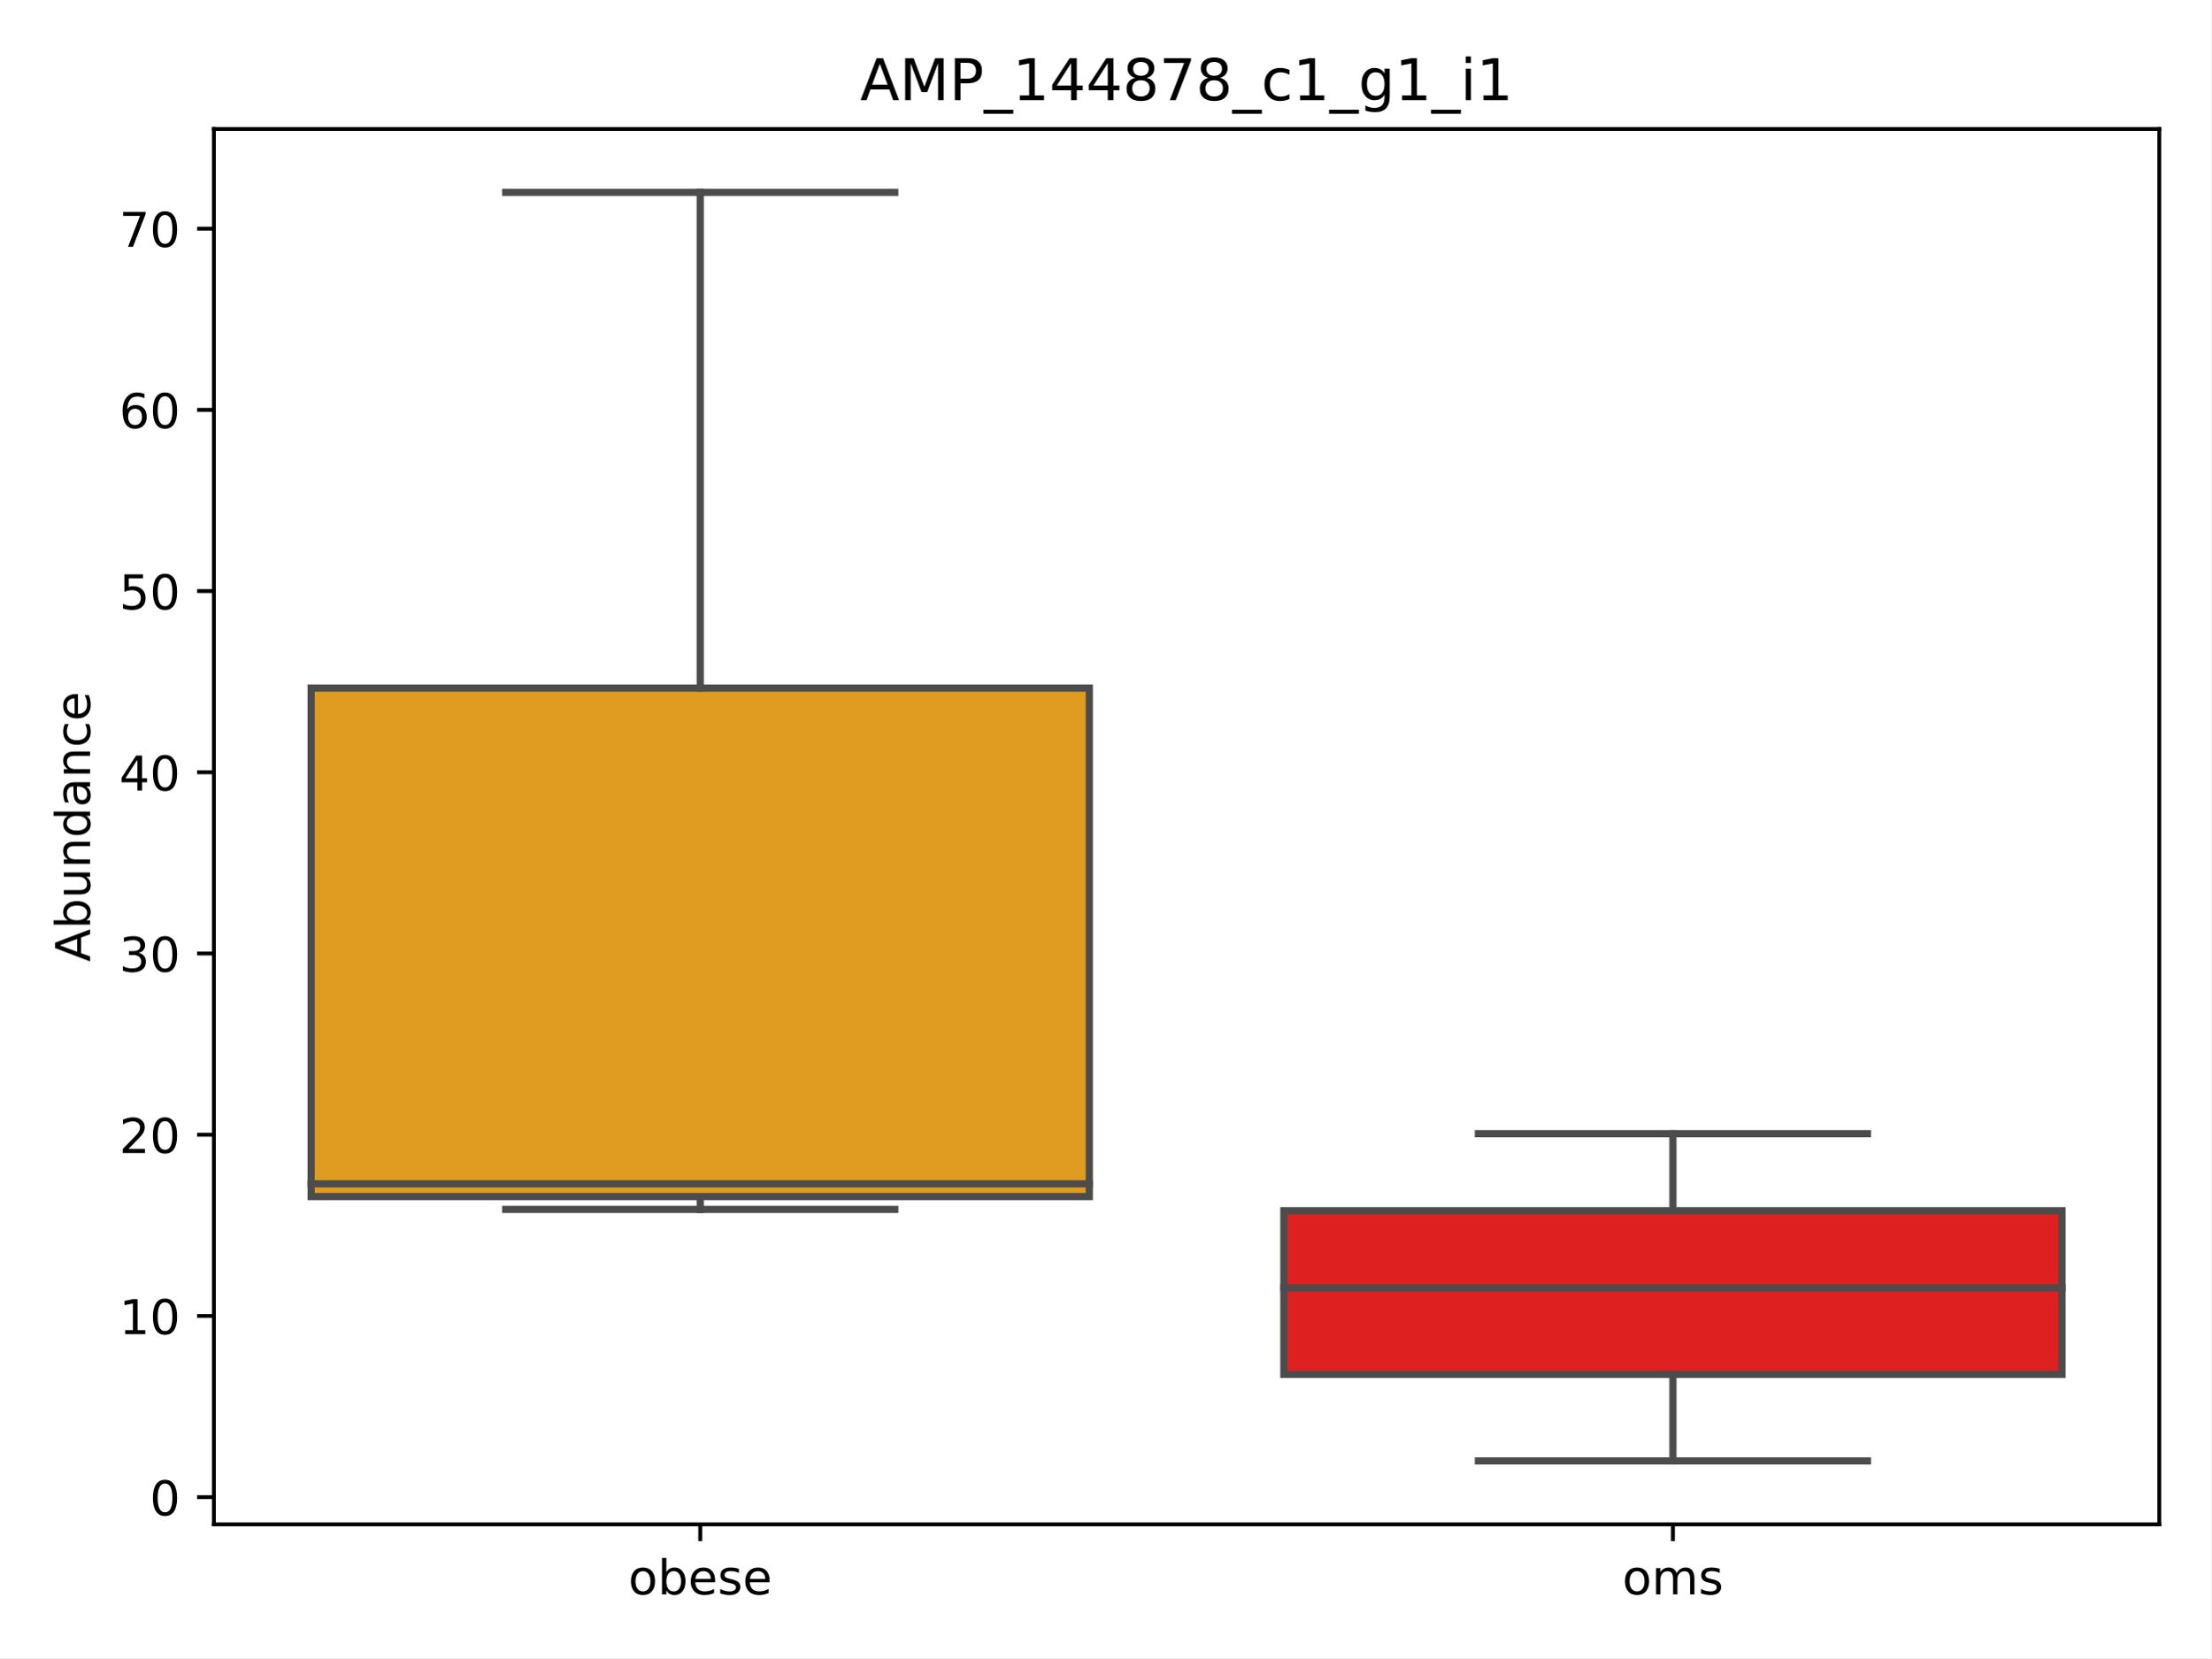
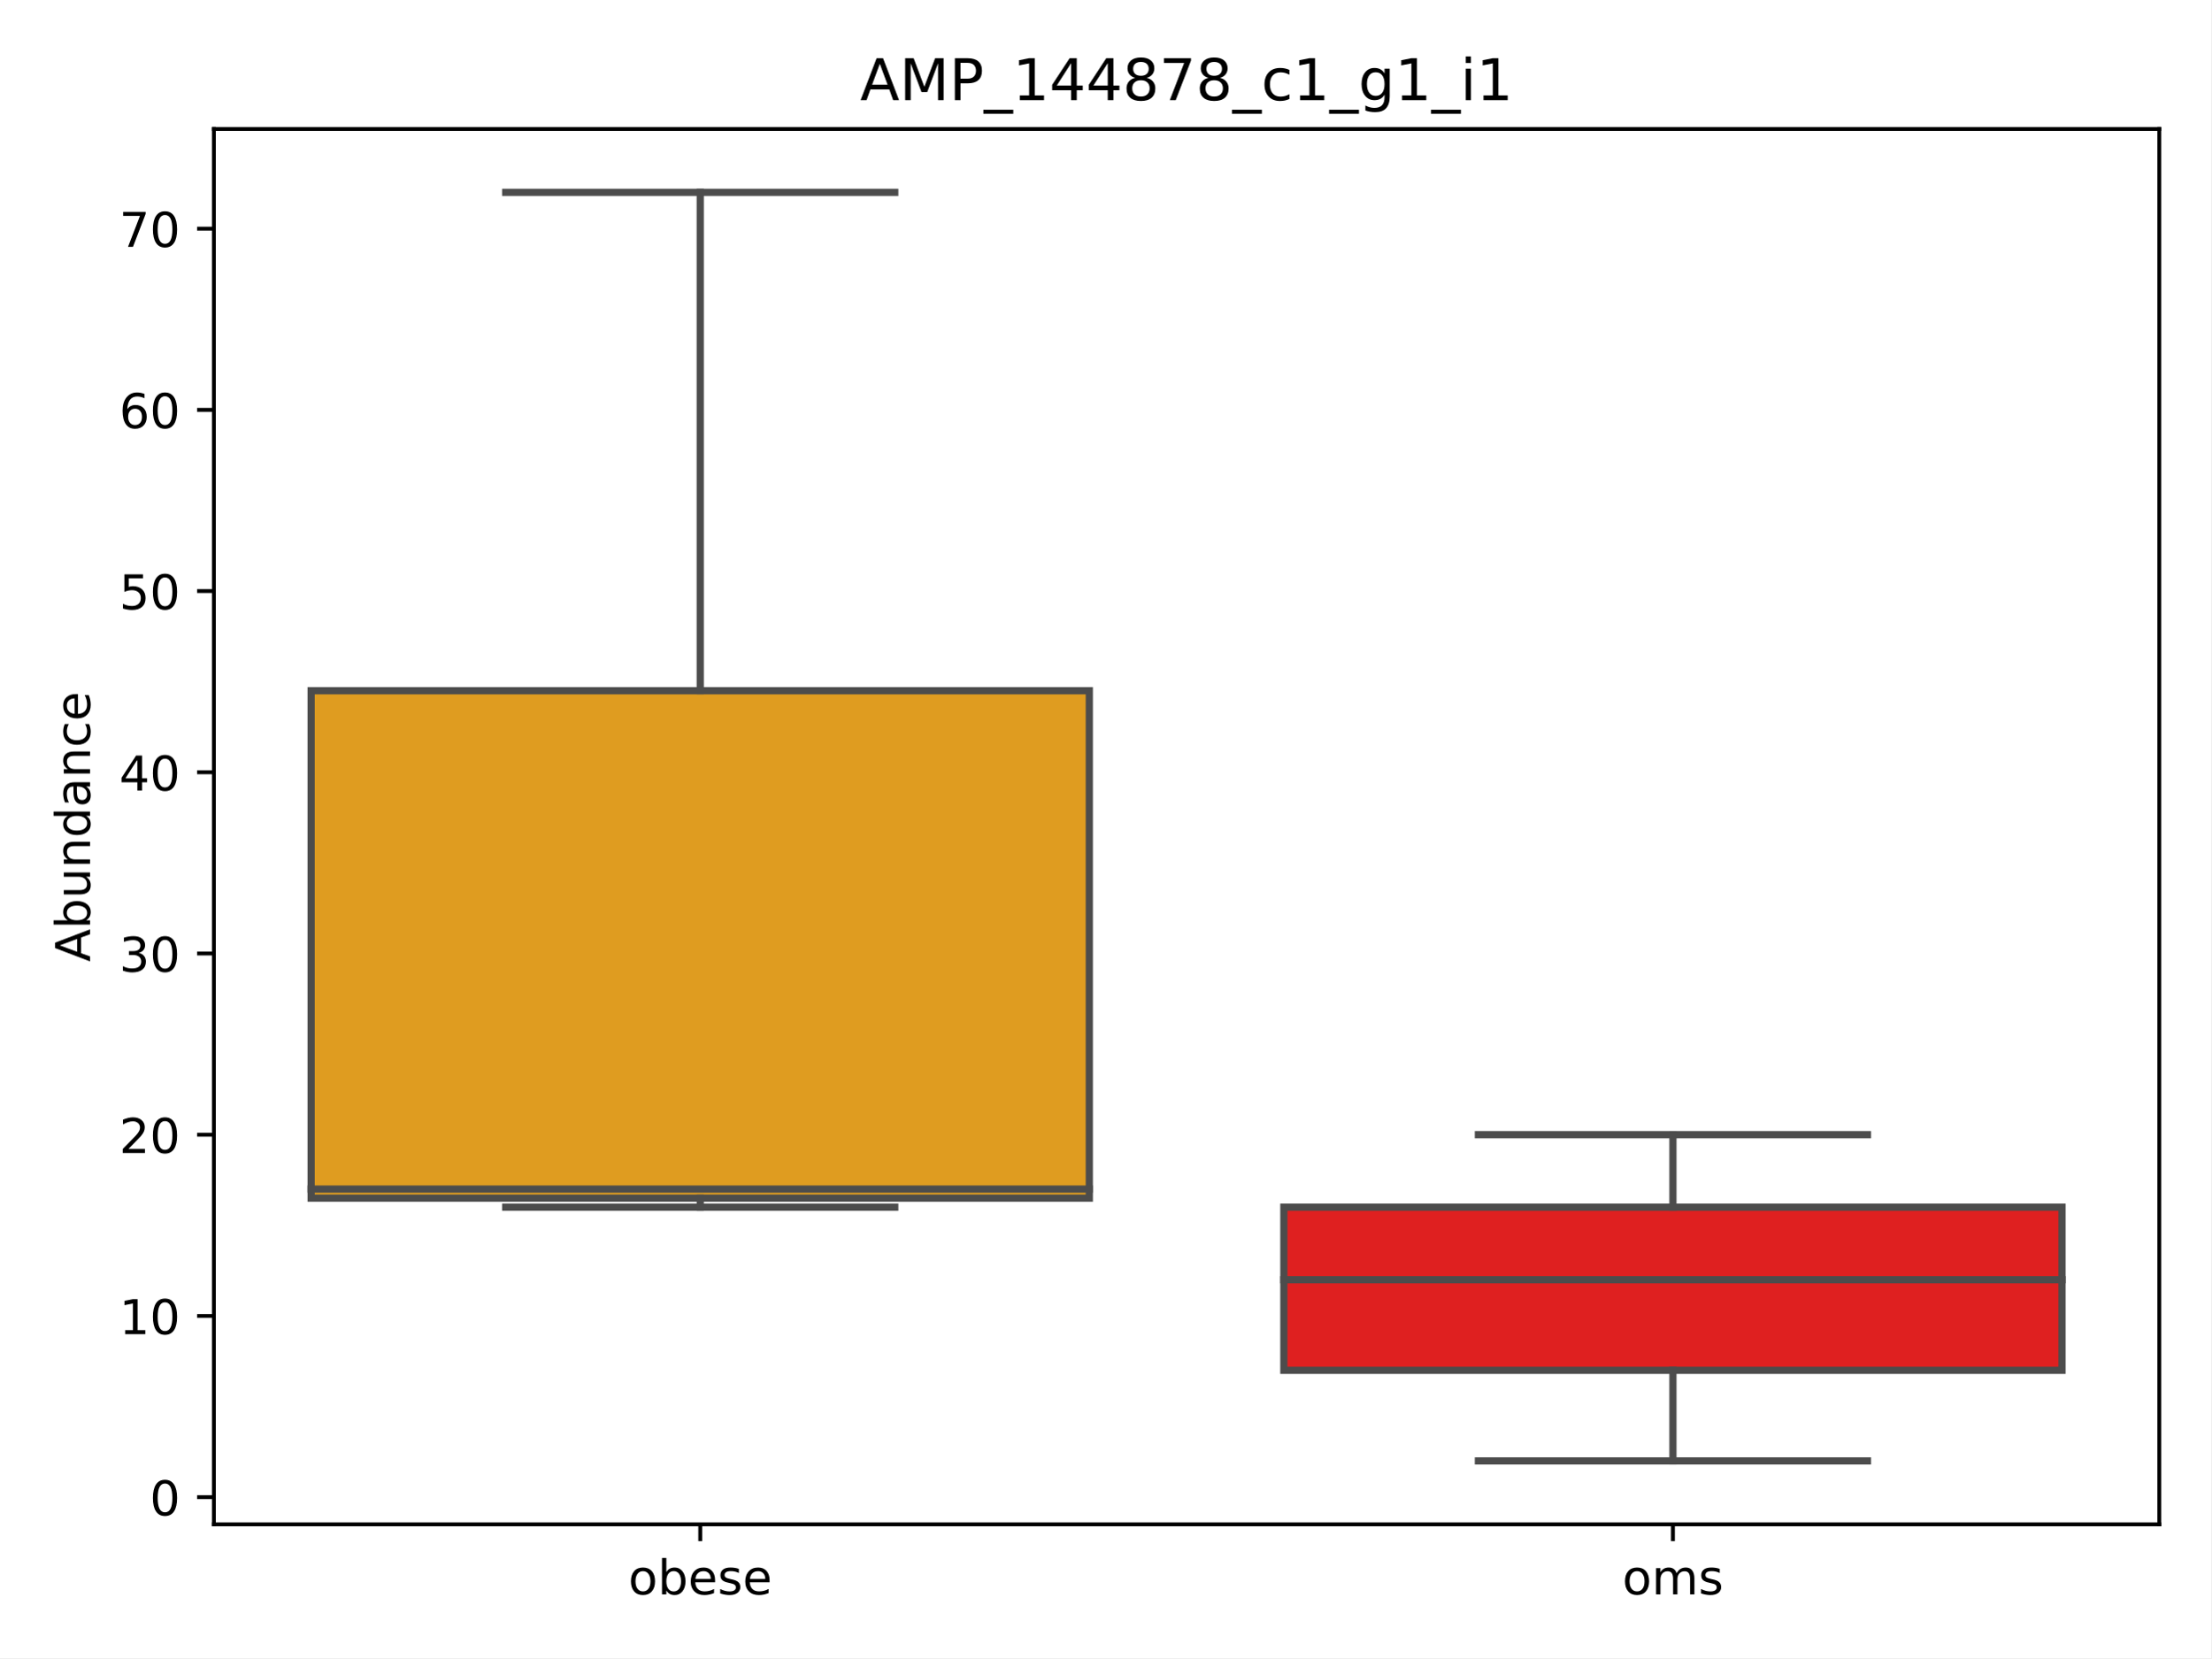
<svg xmlns="http://www.w3.org/2000/svg" xmlns:xlink="http://www.w3.org/1999/xlink" width="460.8pt" height="345.6pt" viewBox="0 0 460.8 345.6" version="1.1">
  <defs>
    <style type="text/css">*{stroke-linejoin: round; stroke-linecap: butt}</style>
  </defs>
  <g id="figure_1">
    <g id="patch_1">
      <path d="M 0 345.6  L 460.8 345.6  L 460.8 0  L 0 0  z " style="fill: #ffffff" />
    </g>
    <g id="axes_1">
      <g id="patch_2">
        <path d="M 44.57 317.72  L 450 317.72  L 450 26.88  L 44.57 26.88  z " style="fill: #ffffff" />
      </g>
      <g id="patch_3">
-         <path d="M 64.841 249.41  L 227.013 249.41  L 227.013 143.424  L 64.841 143.424  L 64.841 249.41  z " clip-path="url(#pd73adbb76e)" style="fill: #df9c20; stroke: #4c4c4c; stroke-width: 1.5; stroke-linejoin: miter" />
+         <path d="M 64.841 249.731  L 227.013 249.731  L 227.013 143.971  L 64.841 143.971  L 64.841 249.731  z " clip-path="url(#pdf33ef7c07)" style="fill: #df9c20; stroke: #4c4c4c; stroke-width: 1.5; stroke-linejoin: miter" />
      </g>
      <g id="patch_4">
-         <path d="M 267.557 286.464  L 429.728 286.464  L 429.728 252.357  L 267.557 252.357  L 267.557 286.464  z " clip-path="url(#pd73adbb76e)" style="fill: #df2020; stroke: #4c4c4c; stroke-width: 1.5; stroke-linejoin: miter" />
+         <path d="M 267.557 285.614  L 429.728 285.614  L 429.728 251.62  L 267.557 251.62  L 267.557 285.614  z " clip-path="url(#pdf33ef7c07)" style="fill: #df2020; stroke: #4c4c4c; stroke-width: 1.5; stroke-linejoin: miter" />
      </g>
      <g id="matplotlib.axis_1">
        <g id="xtick_1">
          <g id="line2d_1">
            <defs>
-               <path id="m7317d3eb0a" d="M 0 0  L 0 3.5  " style="stroke: #000000; stroke-width: 0.8" />
+               <path id="md7b3ab3776" d="M 0 0  L 0 3.5  " style="stroke: #000000; stroke-width: 0.8" />
            </defs>
            <g>
-               <use xlink:href="#m7317d3eb0a" x="145.928" y="317.72" style="stroke: #000000; stroke-width: 0.8" />
+               <use xlink:href="#md7b3ab3776" x="145.928" y="317.72" style="stroke: #000000; stroke-width: 0.8" />
            </g>
          </g>
          <g id="text_1">
            <g transform="translate(130.9361 332.3184) scale(0.1 -0.1)">
              <defs>
                <path id="DejaVuSans-6f" d="M 1959 3097  Q 1497 3097 1228 2736  Q 959 2375 959 1747  Q 959 1119 1226 758  Q 1494 397 1959 397  Q 2419 397 2687 759  Q 2956 1122 2956 1747  Q 2956 2369 2687 2733  Q 2419 3097 1959 3097  z M 1959 3584  Q 2709 3584 3137 3096  Q 3566 2609 3566 1747  Q 3566 888 3137 398  Q 2709 -91 1959 -91  Q 1206 -91 779 398  Q 353 888 353 1747  Q 353 2609 779 3096  Q 1206 3584 1959 3584  z " transform="scale(0.015625)" />
                <path id="DejaVuSans-62" d="M 3116 1747  Q 3116 2381 2855 2742  Q 2594 3103 2138 3103  Q 1681 3103 1420 2742  Q 1159 2381 1159 1747  Q 1159 1113 1420 752  Q 1681 391 2138 391  Q 2594 391 2855 752  Q 3116 1113 3116 1747  z M 1159 2969  Q 1341 3281 1617 3432  Q 1894 3584 2278 3584  Q 2916 3584 3314 3078  Q 3713 2572 3713 1747  Q 3713 922 3314 415  Q 2916 -91 2278 -91  Q 1894 -91 1617 61  Q 1341 213 1159 525  L 1159 0  L 581 0  L 581 4863  L 1159 4863  L 1159 2969  z " transform="scale(0.015625)" />
                <path id="DejaVuSans-65" d="M 3597 1894  L 3597 1613  L 953 1613  Q 991 1019 1311 708  Q 1631 397 2203 397  Q 2534 397 2845 478  Q 3156 559 3463 722  L 3463 178  Q 3153 47 2828 -22  Q 2503 -91 2169 -91  Q 1331 -91 842 396  Q 353 884 353 1716  Q 353 2575 817 3079  Q 1281 3584 2069 3584  Q 2775 3584 3186 3129  Q 3597 2675 3597 1894  z M 3022 2063  Q 3016 2534 2758 2815  Q 2500 3097 2075 3097  Q 1594 3097 1305 2825  Q 1016 2553 972 2059  L 3022 2063  z " transform="scale(0.015625)" />
                <path id="DejaVuSans-73" d="M 2834 3397  L 2834 2853  Q 2591 2978 2328 3040  Q 2066 3103 1784 3103  Q 1356 3103 1142 2972  Q 928 2841 928 2578  Q 928 2378 1081 2264  Q 1234 2150 1697 2047  L 1894 2003  Q 2506 1872 2764 1633  Q 3022 1394 3022 966  Q 3022 478 2636 193  Q 2250 -91 1575 -91  Q 1294 -91 989 -36  Q 684 19 347 128  L 347 722  Q 666 556 975 473  Q 1284 391 1588 391  Q 1994 391 2212 530  Q 2431 669 2431 922  Q 2431 1156 2273 1281  Q 2116 1406 1581 1522  L 1381 1569  Q 847 1681 609 1914  Q 372 2147 372 2553  Q 372 3047 722 3315  Q 1072 3584 1716 3584  Q 2034 3584 2315 3537  Q 2597 3491 2834 3397  z " transform="scale(0.015625)" />
              </defs>
              <use xlink:href="#DejaVuSans-6f" />
              <use xlink:href="#DejaVuSans-62" x="61.182" />
              <use xlink:href="#DejaVuSans-65" x="124.658" />
              <use xlink:href="#DejaVuSans-73" x="186.182" />
              <use xlink:href="#DejaVuSans-65" x="238.281" />
            </g>
          </g>
        </g>
        <g id="xtick_2">
          <g id="line2d_2">
            <g>
-               <use xlink:href="#m7317d3eb0a" x="348.642" y="317.72" style="stroke: #000000; stroke-width: 0.8" />
+               <use xlink:href="#md7b3ab3776" x="348.642" y="317.72" style="stroke: #000000; stroke-width: 0.8" />
            </g>
          </g>
          <g id="text_2">
            <g transform="translate(338.1081 332.3184) scale(0.1 -0.1)">
              <defs>
                <path id="DejaVuSans-6d" d="M 3328 2828  Q 3544 3216 3844 3400  Q 4144 3584 4550 3584  Q 5097 3584 5394 3201  Q 5691 2819 5691 2113  L 5691 0  L 5113 0  L 5113 2094  Q 5113 2597 4934 2840  Q 4756 3084 4391 3084  Q 3944 3084 3684 2787  Q 3425 2491 3425 1978  L 3425 0  L 2847 0  L 2847 2094  Q 2847 2600 2669 2842  Q 2491 3084 2119 3084  Q 1678 3084 1418 2786  Q 1159 2488 1159 1978  L 1159 0  L 581 0  L 581 3500  L 1159 3500  L 1159 2956  Q 1356 3278 1631 3431  Q 1906 3584 2284 3584  Q 2666 3584 2933 3390  Q 3200 3197 3328 2828  z " transform="scale(0.015625)" />
              </defs>
              <use xlink:href="#DejaVuSans-6f" />
              <use xlink:href="#DejaVuSans-6d" x="61.182" />
              <use xlink:href="#DejaVuSans-73" x="158.594" />
            </g>
          </g>
        </g>
      </g>
      <g id="matplotlib.axis_2">
        <g id="ytick_1">
          <g id="line2d_3">
            <defs>
-               <path id="m8f9fecd85c" d="M 0 0  L -3.5 0  " style="stroke: #000000; stroke-width: 0.8" />
+               <path id="mfecd148d9a" d="M 0 0  L -3.5 0  " style="stroke: #000000; stroke-width: 0.8" />
            </defs>
            <g>
-               <use xlink:href="#m8f9fecd85c" x="44.57" y="312.054" style="stroke: #000000; stroke-width: 0.8" />
+               <use xlink:href="#mfecd148d9a" x="44.57" y="312.054" style="stroke: #000000; stroke-width: 0.8" />
            </g>
          </g>
          <g id="text_3">
            <g transform="translate(31.2075 315.8535) scale(0.1 -0.1)">
              <defs>
                <path id="DejaVuSans-30" d="M 2034 4250  Q 1547 4250 1301 3770  Q 1056 3291 1056 2328  Q 1056 1369 1301 889  Q 1547 409 2034 409  Q 2525 409 2770 889  Q 3016 1369 3016 2328  Q 3016 3291 2770 3770  Q 2525 4250 2034 4250  z M 2034 4750  Q 2819 4750 3233 4129  Q 3647 3509 3647 2328  Q 3647 1150 3233 529  Q 2819 -91 2034 -91  Q 1250 -91 836 529  Q 422 1150 422 2328  Q 422 3509 836 4129  Q 1250 4750 2034 4750  z " transform="scale(0.015625)" />
              </defs>
              <use xlink:href="#DejaVuSans-30" />
            </g>
          </g>
        </g>
        <g id="ytick_2">
          <g id="line2d_4">
            <g>
-               <use xlink:href="#m8f9fecd85c" x="44.57" y="274.283" style="stroke: #000000; stroke-width: 0.8" />
+               <use xlink:href="#mfecd148d9a" x="44.57" y="274.283" style="stroke: #000000; stroke-width: 0.8" />
            </g>
          </g>
          <g id="text_4">
            <g transform="translate(24.845 278.0821) scale(0.1 -0.1)">
              <defs>
                <path id="DejaVuSans-31" d="M 794 531  L 1825 531  L 1825 4091  L 703 3866  L 703 4441  L 1819 4666  L 2450 4666  L 2450 531  L 3481 531  L 3481 0  L 794 0  L 794 531  z " transform="scale(0.015625)" />
              </defs>
              <use xlink:href="#DejaVuSans-31" />
              <use xlink:href="#DejaVuSans-30" x="63.623" />
            </g>
          </g>
        </g>
        <g id="ytick_3">
          <g id="line2d_5">
            <g>
-               <use xlink:href="#m8f9fecd85c" x="44.57" y="236.511" style="stroke: #000000; stroke-width: 0.8" />
+               <use xlink:href="#mfecd148d9a" x="44.57" y="236.511" style="stroke: #000000; stroke-width: 0.8" />
            </g>
          </g>
          <g id="text_5">
            <g transform="translate(24.845 240.3106) scale(0.1 -0.1)">
              <defs>
                <path id="DejaVuSans-32" d="M 1228 531  L 3431 531  L 3431 0  L 469 0  L 469 531  Q 828 903 1448 1529  Q 2069 2156 2228 2338  Q 2531 2678 2651 2914  Q 2772 3150 2772 3378  Q 2772 3750 2511 3984  Q 2250 4219 1831 4219  Q 1534 4219 1204 4116  Q 875 4013 500 3803  L 500 4441  Q 881 4594 1212 4672  Q 1544 4750 1819 4750  Q 2544 4750 2975 4387  Q 3406 4025 3406 3419  Q 3406 3131 3298 2873  Q 3191 2616 2906 2266  Q 2828 2175 2409 1742  Q 1991 1309 1228 531  z " transform="scale(0.015625)" />
              </defs>
              <use xlink:href="#DejaVuSans-32" />
              <use xlink:href="#DejaVuSans-30" x="63.623" />
            </g>
          </g>
        </g>
        <g id="ytick_4">
          <g id="line2d_6">
            <g>
-               <use xlink:href="#m8f9fecd85c" x="44.57" y="198.74" style="stroke: #000000; stroke-width: 0.8" />
+               <use xlink:href="#mfecd148d9a" x="44.57" y="198.74" style="stroke: #000000; stroke-width: 0.8" />
            </g>
          </g>
          <g id="text_6">
            <g transform="translate(24.845 202.5392) scale(0.1 -0.1)">
              <defs>
                <path id="DejaVuSans-33" d="M 2597 2516  Q 3050 2419 3304 2112  Q 3559 1806 3559 1356  Q 3559 666 3084 287  Q 2609 -91 1734 -91  Q 1441 -91 1130 -33  Q 819 25 488 141  L 488 750  Q 750 597 1062 519  Q 1375 441 1716 441  Q 2309 441 2620 675  Q 2931 909 2931 1356  Q 2931 1769 2642 2001  Q 2353 2234 1838 2234  L 1294 2234  L 1294 2753  L 1863 2753  Q 2328 2753 2575 2939  Q 2822 3125 2822 3475  Q 2822 3834 2567 4026  Q 2313 4219 1838 4219  Q 1578 4219 1281 4162  Q 984 4106 628 3988  L 628 4550  Q 988 4650 1302 4700  Q 1616 4750 1894 4750  Q 2613 4750 3031 4423  Q 3450 4097 3450 3541  Q 3450 3153 3228 2886  Q 3006 2619 2597 2516  z " transform="scale(0.015625)" />
              </defs>
              <use xlink:href="#DejaVuSans-33" />
              <use xlink:href="#DejaVuSans-30" x="63.623" />
            </g>
          </g>
        </g>
        <g id="ytick_5">
          <g id="line2d_7">
            <g>
-               <use xlink:href="#m8f9fecd85c" x="44.57" y="160.969" style="stroke: #000000; stroke-width: 0.8" />
+               <use xlink:href="#mfecd148d9a" x="44.57" y="160.969" style="stroke: #000000; stroke-width: 0.8" />
            </g>
          </g>
          <g id="text_7">
            <g transform="translate(24.845 164.7678) scale(0.1 -0.1)">
              <defs>
                <path id="DejaVuSans-34" d="M 2419 4116  L 825 1625  L 2419 1625  L 2419 4116  z M 2253 4666  L 3047 4666  L 3047 1625  L 3713 1625  L 3713 1100  L 3047 1100  L 3047 0  L 2419 0  L 2419 1100  L 313 1100  L 313 1709  L 2253 4666  z " transform="scale(0.015625)" />
              </defs>
              <use xlink:href="#DejaVuSans-34" />
              <use xlink:href="#DejaVuSans-30" x="63.623" />
            </g>
          </g>
        </g>
        <g id="ytick_6">
          <g id="line2d_8">
            <g>
-               <use xlink:href="#m8f9fecd85c" x="44.57" y="123.197" style="stroke: #000000; stroke-width: 0.8" />
+               <use xlink:href="#mfecd148d9a" x="44.57" y="123.197" style="stroke: #000000; stroke-width: 0.8" />
            </g>
          </g>
          <g id="text_8">
            <g transform="translate(24.845 126.9964) scale(0.1 -0.1)">
              <defs>
                <path id="DejaVuSans-35" d="M 691 4666  L 3169 4666  L 3169 4134  L 1269 4134  L 1269 2991  Q 1406 3038 1543 3061  Q 1681 3084 1819 3084  Q 2600 3084 3056 2656  Q 3513 2228 3513 1497  Q 3513 744 3044 326  Q 2575 -91 1722 -91  Q 1428 -91 1123 -41  Q 819 9 494 109  L 494 744  Q 775 591 1075 516  Q 1375 441 1709 441  Q 2250 441 2565 725  Q 2881 1009 2881 1497  Q 2881 1984 2565 2268  Q 2250 2553 1709 2553  Q 1456 2553 1204 2497  Q 953 2441 691 2322  L 691 4666  z " transform="scale(0.015625)" />
              </defs>
              <use xlink:href="#DejaVuSans-35" />
              <use xlink:href="#DejaVuSans-30" x="63.623" />
            </g>
          </g>
        </g>
        <g id="ytick_7">
          <g id="line2d_9">
            <g>
-               <use xlink:href="#m8f9fecd85c" x="44.57" y="85.426" style="stroke: #000000; stroke-width: 0.8" />
+               <use xlink:href="#mfecd148d9a" x="44.57" y="85.426" style="stroke: #000000; stroke-width: 0.8" />
            </g>
          </g>
          <g id="text_9">
            <g transform="translate(24.845 89.22493) scale(0.1 -0.1)">
              <defs>
                <path id="DejaVuSans-36" d="M 2113 2584  Q 1688 2584 1439 2293  Q 1191 2003 1191 1497  Q 1191 994 1439 701  Q 1688 409 2113 409  Q 2538 409 2786 701  Q 3034 994 3034 1497  Q 3034 2003 2786 2293  Q 2538 2584 2113 2584  z M 3366 4563  L 3366 3988  Q 3128 4100 2886 4159  Q 2644 4219 2406 4219  Q 1781 4219 1451 3797  Q 1122 3375 1075 2522  Q 1259 2794 1537 2939  Q 1816 3084 2150 3084  Q 2853 3084 3261 2657  Q 3669 2231 3669 1497  Q 3669 778 3244 343  Q 2819 -91 2113 -91  Q 1303 -91 875 529  Q 447 1150 447 2328  Q 447 3434 972 4092  Q 1497 4750 2381 4750  Q 2619 4750 2861 4703  Q 3103 4656 3366 4563  z " transform="scale(0.015625)" />
              </defs>
              <use xlink:href="#DejaVuSans-36" />
              <use xlink:href="#DejaVuSans-30" x="63.623" />
            </g>
          </g>
        </g>
        <g id="ytick_8">
          <g id="line2d_10">
            <g>
-               <use xlink:href="#m8f9fecd85c" x="44.57" y="47.654" style="stroke: #000000; stroke-width: 0.8" />
+               <use xlink:href="#mfecd148d9a" x="44.57" y="47.654" style="stroke: #000000; stroke-width: 0.8" />
            </g>
          </g>
          <g id="text_10">
            <g transform="translate(24.845 51.4535) scale(0.1 -0.1)">
              <defs>
                <path id="DejaVuSans-37" d="M 525 4666  L 3525 4666  L 3525 4397  L 1831 0  L 1172 0  L 2766 4134  L 525 4134  L 525 4666  z " transform="scale(0.015625)" />
              </defs>
              <use xlink:href="#DejaVuSans-37" />
              <use xlink:href="#DejaVuSans-30" x="63.623" />
            </g>
          </g>
        </g>
        <g id="text_11">
          <g transform="translate(18.76531 200.4648) rotate(-90) scale(0.1 -0.1)">
            <defs>
              <path id="DejaVuSans-41" d="M 2188 4044  L 1331 1722  L 3047 1722  L 2188 4044  z M 1831 4666  L 2547 4666  L 4325 0  L 3669 0  L 3244 1197  L 1141 1197  L 716 0  L 50 0  L 1831 4666  z " transform="scale(0.015625)" />
              <path id="DejaVuSans-75" d="M 544 1381  L 544 3500  L 1119 3500  L 1119 1403  Q 1119 906 1312 657  Q 1506 409 1894 409  Q 2359 409 2629 706  Q 2900 1003 2900 1516  L 2900 3500  L 3475 3500  L 3475 0  L 2900 0  L 2900 538  Q 2691 219 2414 64  Q 2138 -91 1772 -91  Q 1169 -91 856 284  Q 544 659 544 1381  z M 1991 3584  L 1991 3584  z " transform="scale(0.015625)" />
              <path id="DejaVuSans-6e" d="M 3513 2113  L 3513 0  L 2938 0  L 2938 2094  Q 2938 2591 2744 2837  Q 2550 3084 2163 3084  Q 1697 3084 1428 2787  Q 1159 2491 1159 1978  L 1159 0  L 581 0  L 581 3500  L 1159 3500  L 1159 2956  Q 1366 3272 1645 3428  Q 1925 3584 2291 3584  Q 2894 3584 3203 3211  Q 3513 2838 3513 2113  z " transform="scale(0.015625)" />
              <path id="DejaVuSans-64" d="M 2906 2969  L 2906 4863  L 3481 4863  L 3481 0  L 2906 0  L 2906 525  Q 2725 213 2448 61  Q 2172 -91 1784 -91  Q 1150 -91 751 415  Q 353 922 353 1747  Q 353 2572 751 3078  Q 1150 3584 1784 3584  Q 2172 3584 2448 3432  Q 2725 3281 2906 2969  z M 947 1747  Q 947 1113 1208 752  Q 1469 391 1925 391  Q 2381 391 2643 752  Q 2906 1113 2906 1747  Q 2906 2381 2643 2742  Q 2381 3103 1925 3103  Q 1469 3103 1208 2742  Q 947 2381 947 1747  z " transform="scale(0.015625)" />
              <path id="DejaVuSans-61" d="M 2194 1759  Q 1497 1759 1228 1600  Q 959 1441 959 1056  Q 959 750 1161 570  Q 1363 391 1709 391  Q 2188 391 2477 730  Q 2766 1069 2766 1631  L 2766 1759  L 2194 1759  z M 3341 1997  L 3341 0  L 2766 0  L 2766 531  Q 2569 213 2275 61  Q 1981 -91 1556 -91  Q 1019 -91 701 211  Q 384 513 384 1019  Q 384 1609 779 1909  Q 1175 2209 1959 2209  L 2766 2209  L 2766 2266  Q 2766 2663 2505 2880  Q 2244 3097 1772 3097  Q 1472 3097 1187 3025  Q 903 2953 641 2809  L 641 3341  Q 956 3463 1253 3523  Q 1550 3584 1831 3584  Q 2591 3584 2966 3190  Q 3341 2797 3341 1997  z " transform="scale(0.015625)" />
              <path id="DejaVuSans-63" d="M 3122 3366  L 3122 2828  Q 2878 2963 2633 3030  Q 2388 3097 2138 3097  Q 1578 3097 1268 2742  Q 959 2388 959 1747  Q 959 1106 1268 751  Q 1578 397 2138 397  Q 2388 397 2633 464  Q 2878 531 3122 666  L 3122 134  Q 2881 22 2623 -34  Q 2366 -91 2075 -91  Q 1284 -91 818 406  Q 353 903 353 1747  Q 353 2603 823 3093  Q 1294 3584 2113 3584  Q 2378 3584 2631 3529  Q 2884 3475 3122 3366  z " transform="scale(0.015625)" />
            </defs>
            <use xlink:href="#DejaVuSans-41" />
            <use xlink:href="#DejaVuSans-62" x="68.408" />
            <use xlink:href="#DejaVuSans-75" x="131.885" />
            <use xlink:href="#DejaVuSans-6e" x="195.264" />
            <use xlink:href="#DejaVuSans-64" x="258.643" />
            <use xlink:href="#DejaVuSans-61" x="322.119" />
            <use xlink:href="#DejaVuSans-6e" x="383.398" />
            <use xlink:href="#DejaVuSans-63" x="446.777" />
            <use xlink:href="#DejaVuSans-65" x="501.758" />
          </g>
        </g>
      </g>
      <g id="line2d_11">
-         <path d="M 145.928 249.41  L 145.928 252.073  " clip-path="url(#pd73adbb76e)" style="fill: none; stroke: #4c4c4c; stroke-width: 1.5; stroke-linecap: square" />
+         <path d="M 145.928 249.731  L 145.928 251.62  " clip-path="url(#pdf33ef7c07)" style="fill: none; stroke: #4c4c4c; stroke-width: 1.5; stroke-linecap: square" />
      </g>
      <g id="line2d_12">
-         <path d="M 145.928 143.424  L 145.928 40.1  " clip-path="url(#pd73adbb76e)" style="fill: none; stroke: #4c4c4c; stroke-width: 1.5; stroke-linecap: square" />
+         <path d="M 145.928 143.971  L 145.928 40.1  " clip-path="url(#pdf33ef7c07)" style="fill: none; stroke: #4c4c4c; stroke-width: 1.5; stroke-linecap: square" />
      </g>
      <g id="line2d_13">
-         <path d="M 105.385 252.073  L 186.47 252.073  " clip-path="url(#pd73adbb76e)" style="fill: none; stroke: #4c4c4c; stroke-width: 1.5; stroke-linecap: square" />
+         <path d="M 105.385 251.62  L 186.47 251.62  " clip-path="url(#pdf33ef7c07)" style="fill: none; stroke: #4c4c4c; stroke-width: 1.5; stroke-linecap: square" />
      </g>
      <g id="line2d_14">
-         <path d="M 105.385 40.1  L 186.47 40.1  " clip-path="url(#pd73adbb76e)" style="fill: none; stroke: #4c4c4c; stroke-width: 1.5; stroke-linecap: square" />
+         <path d="M 105.385 40.1  L 186.47 40.1  " clip-path="url(#pdf33ef7c07)" style="fill: none; stroke: #4c4c4c; stroke-width: 1.5; stroke-linecap: square" />
      </g>
      <g id="line2d_15" />
      <g id="line2d_16">
-         <path d="M 348.642 286.464  L 348.642 304.5  " clip-path="url(#pd73adbb76e)" style="fill: none; stroke: #4c4c4c; stroke-width: 1.5; stroke-linecap: square" />
+         <path d="M 348.642 285.614  L 348.642 304.5  " clip-path="url(#pdf33ef7c07)" style="fill: none; stroke: #4c4c4c; stroke-width: 1.5; stroke-linecap: square" />
      </g>
      <g id="line2d_17">
-         <path d="M 348.642 252.357  L 348.642 236.285  " clip-path="url(#pd73adbb76e)" style="fill: none; stroke: #4c4c4c; stroke-width: 1.5; stroke-linecap: square" />
+         <path d="M 348.642 251.62  L 348.642 236.511  " clip-path="url(#pdf33ef7c07)" style="fill: none; stroke: #4c4c4c; stroke-width: 1.5; stroke-linecap: square" />
      </g>
      <g id="line2d_18">
-         <path d="M 308.099 304.5  L 389.185 304.5  " clip-path="url(#pd73adbb76e)" style="fill: none; stroke: #4c4c4c; stroke-width: 1.5; stroke-linecap: square" />
+         <path d="M 308.099 304.5  L 389.185 304.5  " clip-path="url(#pdf33ef7c07)" style="fill: none; stroke: #4c4c4c; stroke-width: 1.5; stroke-linecap: square" />
      </g>
      <g id="line2d_19">
-         <path d="M 308.099 236.285  L 389.185 236.285  " clip-path="url(#pd73adbb76e)" style="fill: none; stroke: #4c4c4c; stroke-width: 1.5; stroke-linecap: square" />
+         <path d="M 308.099 236.511  L 389.185 236.511  " clip-path="url(#pdf33ef7c07)" style="fill: none; stroke: #4c4c4c; stroke-width: 1.5; stroke-linecap: square" />
      </g>
      <g id="line2d_20" />
      <g id="line2d_21">
-         <path d="M 64.841 246.747  L 227.013 246.747  " clip-path="url(#pd73adbb76e)" style="fill: none; stroke: #4c4c4c; stroke-width: 1.5; stroke-linecap: square" />
+         <path d="M 64.841 247.843  L 227.013 247.843  " clip-path="url(#pdf33ef7c07)" style="fill: none; stroke: #4c4c4c; stroke-width: 1.5; stroke-linecap: square" />
      </g>
      <g id="line2d_22">
-         <path d="M 267.557 268.428  L 429.728 268.428  " clip-path="url(#pd73adbb76e)" style="fill: none; stroke: #4c4c4c; stroke-width: 1.5; stroke-linecap: square" />
+         <path d="M 267.557 266.729  L 429.728 266.729  " clip-path="url(#pdf33ef7c07)" style="fill: none; stroke: #4c4c4c; stroke-width: 1.5; stroke-linecap: square" />
      </g>
      <g id="patch_5">
        <path d="M 44.57 317.72  L 44.57 26.88  " style="fill: none; stroke: #000000; stroke-width: 0.8; stroke-linejoin: miter; stroke-linecap: square" />
      </g>
      <g id="patch_6">
        <path d="M 450 317.72  L 450 26.88  " style="fill: none; stroke: #000000; stroke-width: 0.8; stroke-linejoin: miter; stroke-linecap: square" />
      </g>
      <g id="patch_7">
        <path d="M 44.57 317.72  L 450 317.72  " style="fill: none; stroke: #000000; stroke-width: 0.8; stroke-linejoin: miter; stroke-linecap: square" />
      </g>
      <g id="patch_8">
        <path d="M 44.57 26.88  L 450 26.88  " style="fill: none; stroke: #000000; stroke-width: 0.8; stroke-linejoin: miter; stroke-linecap: square" />
      </g>
      <g id="text_12">
        <g transform="translate(179.2534 20.88) scale(0.12 -0.12)">
          <defs>
            <path id="DejaVuSans-4d" d="M 628 4666  L 1569 4666  L 2759 1491  L 3956 4666  L 4897 4666  L 4897 0  L 4281 0  L 4281 4097  L 3078 897  L 2444 897  L 1241 4097  L 1241 0  L 628 0  L 628 4666  z " transform="scale(0.015625)" />
            <path id="DejaVuSans-50" d="M 1259 4147  L 1259 2394  L 2053 2394  Q 2494 2394 2734 2622  Q 2975 2850 2975 3272  Q 2975 3691 2734 3919  Q 2494 4147 2053 4147  L 1259 4147  z M 628 4666  L 2053 4666  Q 2838 4666 3239 4311  Q 3641 3956 3641 3272  Q 3641 2581 3239 2228  Q 2838 1875 2053 1875  L 1259 1875  L 1259 0  L 628 0  L 628 4666  z " transform="scale(0.015625)" />
            <path id="DejaVuSans-5f" d="M 3263 -1063  L 3263 -1509  L -63 -1509  L -63 -1063  L 3263 -1063  z " transform="scale(0.015625)" />
            <path id="DejaVuSans-38" d="M 2034 2216  Q 1584 2216 1326 1975  Q 1069 1734 1069 1313  Q 1069 891 1326 650  Q 1584 409 2034 409  Q 2484 409 2743 651  Q 3003 894 3003 1313  Q 3003 1734 2745 1975  Q 2488 2216 2034 2216  z M 1403 2484  Q 997 2584 770 2862  Q 544 3141 544 3541  Q 544 4100 942 4425  Q 1341 4750 2034 4750  Q 2731 4750 3128 4425  Q 3525 4100 3525 3541  Q 3525 3141 3298 2862  Q 3072 2584 2669 2484  Q 3125 2378 3379 2068  Q 3634 1759 3634 1313  Q 3634 634 3220 271  Q 2806 -91 2034 -91  Q 1263 -91 848 271  Q 434 634 434 1313  Q 434 1759 690 2068  Q 947 2378 1403 2484  z M 1172 3481  Q 1172 3119 1398 2916  Q 1625 2713 2034 2713  Q 2441 2713 2670 2916  Q 2900 3119 2900 3481  Q 2900 3844 2670 4047  Q 2441 4250 2034 4250  Q 1625 4250 1398 4047  Q 1172 3844 1172 3481  z " transform="scale(0.015625)" />
            <path id="DejaVuSans-67" d="M 2906 1791  Q 2906 2416 2648 2759  Q 2391 3103 1925 3103  Q 1463 3103 1205 2759  Q 947 2416 947 1791  Q 947 1169 1205 825  Q 1463 481 1925 481  Q 2391 481 2648 825  Q 2906 1169 2906 1791  z M 3481 434  Q 3481 -459 3084 -895  Q 2688 -1331 1869 -1331  Q 1566 -1331 1297 -1286  Q 1028 -1241 775 -1147  L 775 -588  Q 1028 -725 1275 -790  Q 1522 -856 1778 -856  Q 2344 -856 2625 -561  Q 2906 -266 2906 331  L 2906 616  Q 2728 306 2450 153  Q 2172 0 1784 0  Q 1141 0 747 490  Q 353 981 353 1791  Q 353 2603 747 3093  Q 1141 3584 1784 3584  Q 2172 3584 2450 3431  Q 2728 3278 2906 2969  L 2906 3500  L 3481 3500  L 3481 434  z " transform="scale(0.015625)" />
            <path id="DejaVuSans-69" d="M 603 3500  L 1178 3500  L 1178 0  L 603 0  L 603 3500  z M 603 4863  L 1178 4863  L 1178 4134  L 603 4134  L 603 4863  z " transform="scale(0.015625)" />
          </defs>
          <use xlink:href="#DejaVuSans-41" />
          <use xlink:href="#DejaVuSans-4d" x="68.408" />
          <use xlink:href="#DejaVuSans-50" x="154.688" />
          <use xlink:href="#DejaVuSans-5f" x="214.99" />
          <use xlink:href="#DejaVuSans-31" x="264.99" />
          <use xlink:href="#DejaVuSans-34" x="328.613" />
          <use xlink:href="#DejaVuSans-34" x="392.236" />
          <use xlink:href="#DejaVuSans-38" x="455.859" />
          <use xlink:href="#DejaVuSans-37" x="519.482" />
          <use xlink:href="#DejaVuSans-38" x="583.105" />
          <use xlink:href="#DejaVuSans-5f" x="646.729" />
          <use xlink:href="#DejaVuSans-63" x="696.729" />
          <use xlink:href="#DejaVuSans-31" x="751.709" />
          <use xlink:href="#DejaVuSans-5f" x="815.332" />
          <use xlink:href="#DejaVuSans-67" x="865.332" />
          <use xlink:href="#DejaVuSans-31" x="928.809" />
          <use xlink:href="#DejaVuSans-5f" x="992.432" />
          <use xlink:href="#DejaVuSans-69" x="1042.432" />
          <use xlink:href="#DejaVuSans-31" x="1070.215" />
        </g>
      </g>
    </g>
  </g>
  <defs>
-     <clipPath id="pd73adbb76e">
+     <clipPath id="pdf33ef7c07">
      <rect x="44.57" y="26.88" width="405.43" height="290.84" />
    </clipPath>
  </defs>
</svg>
